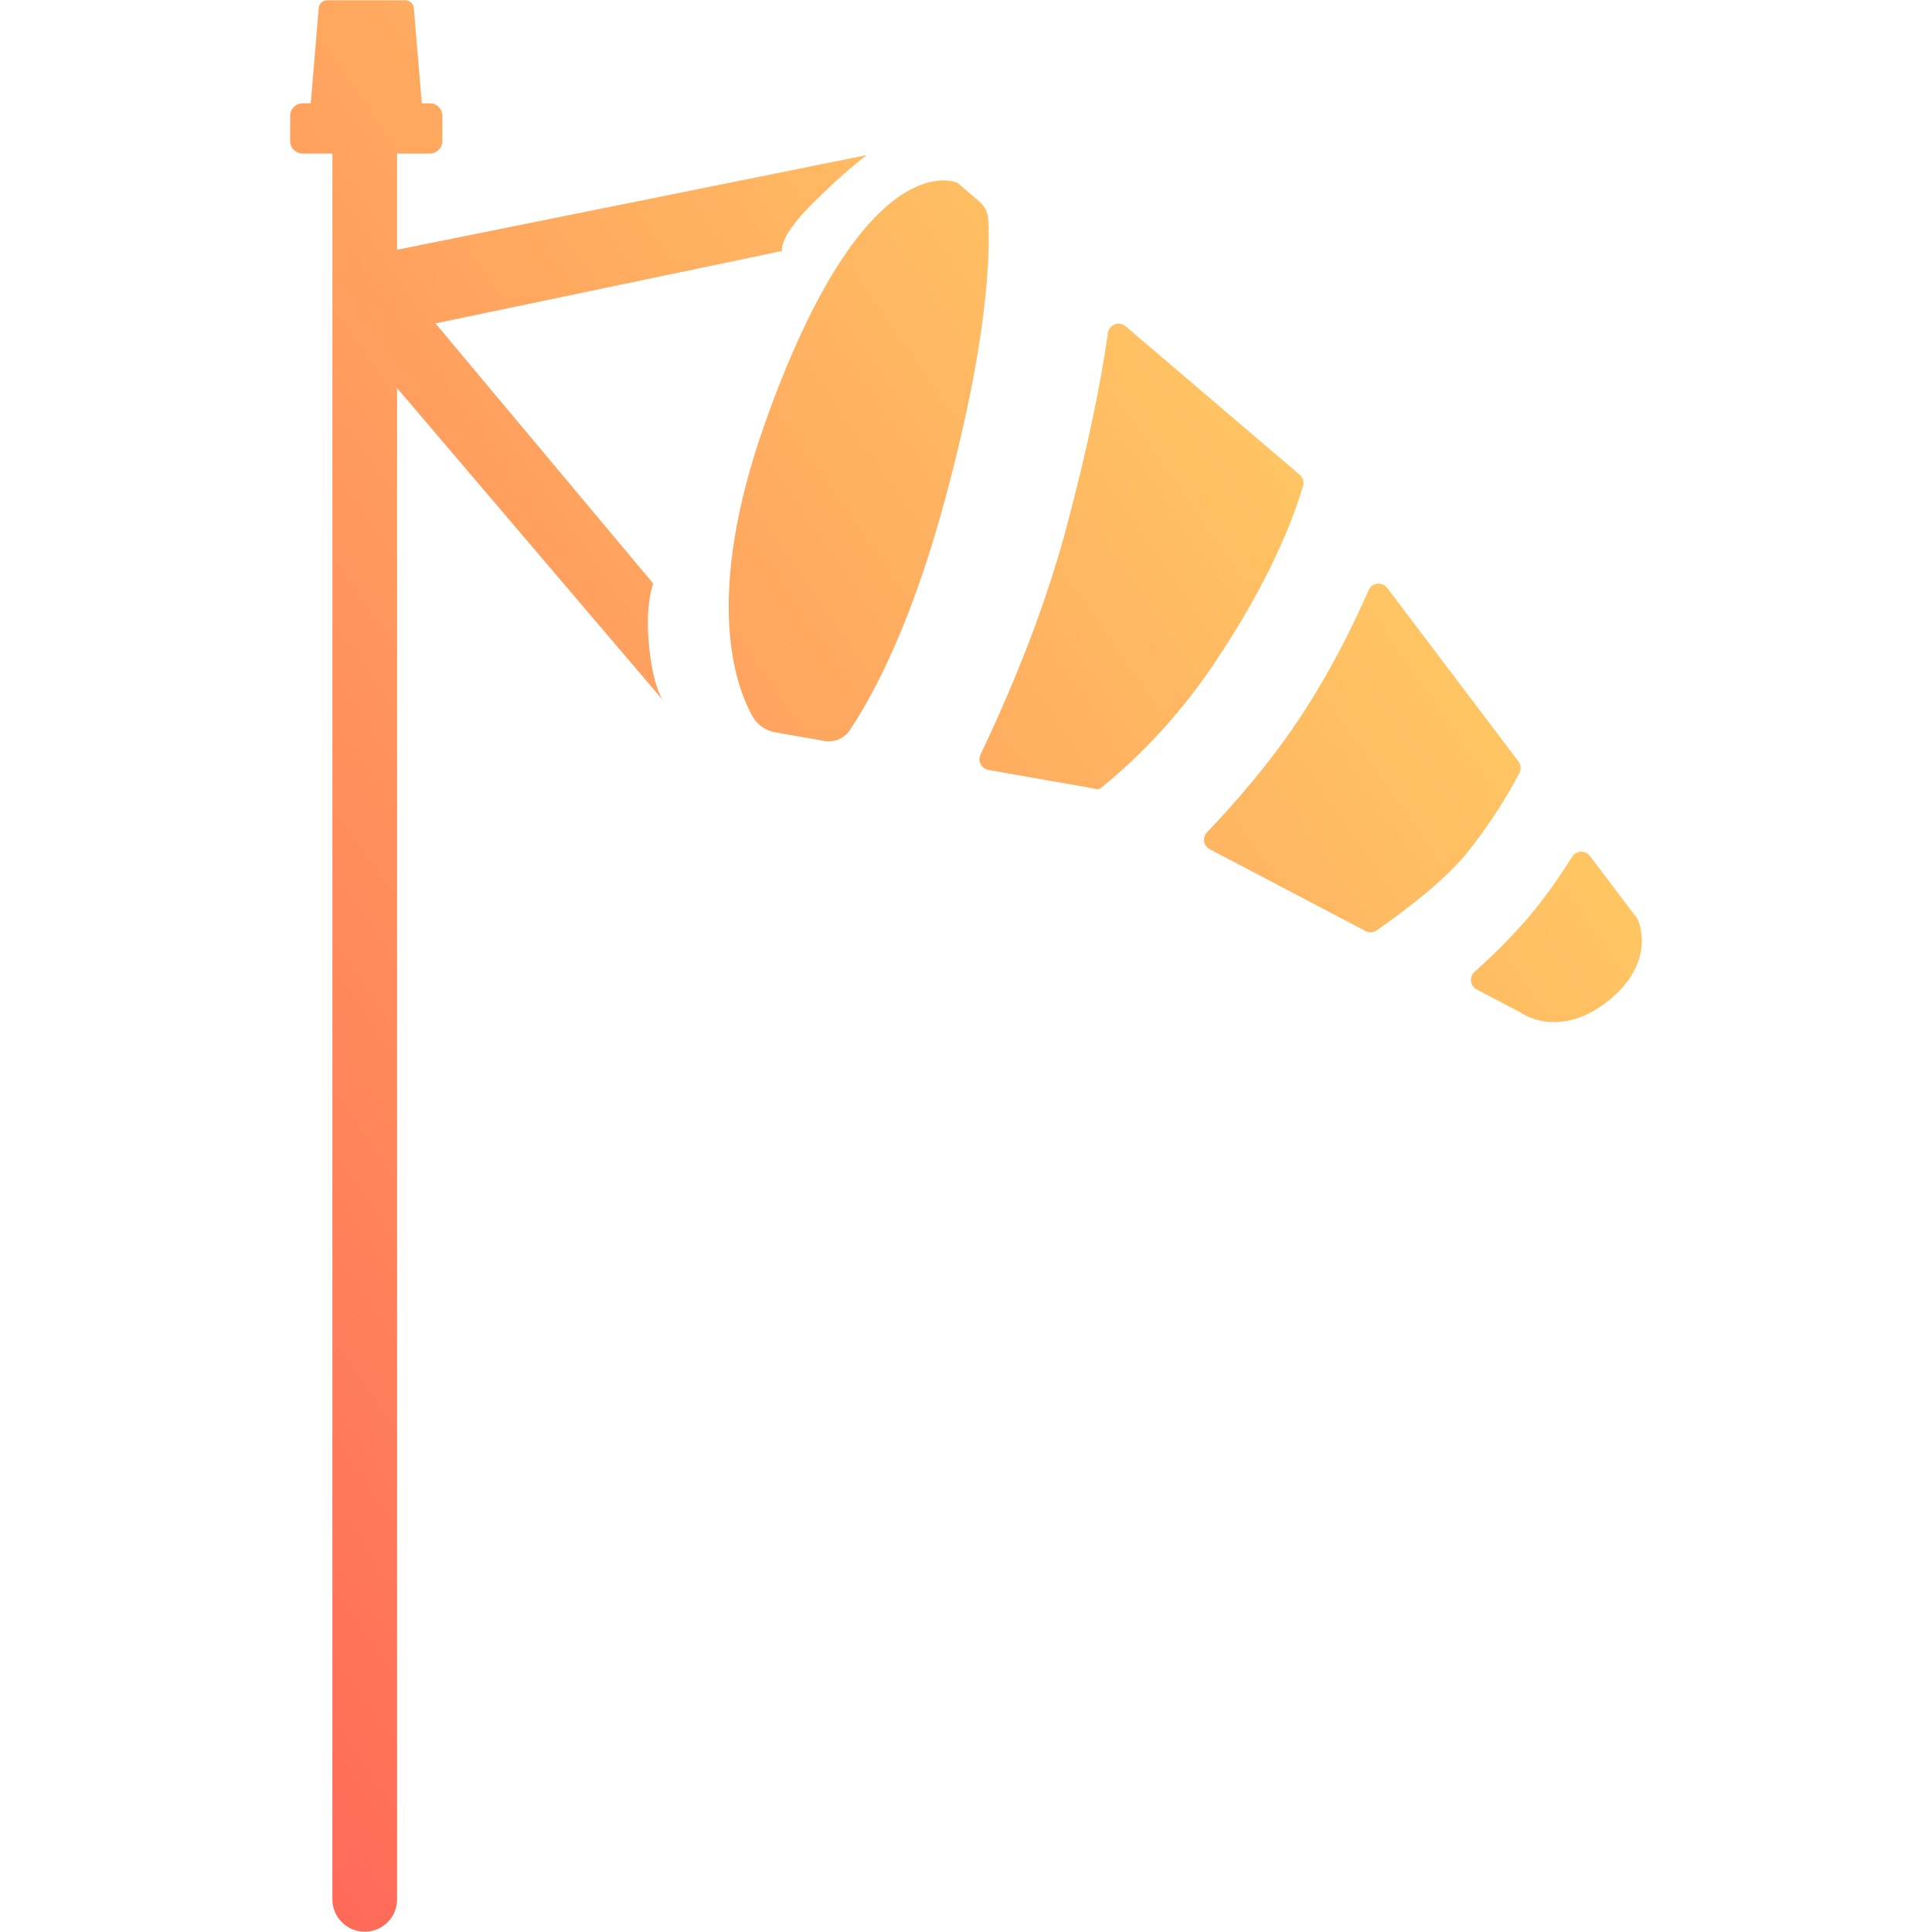
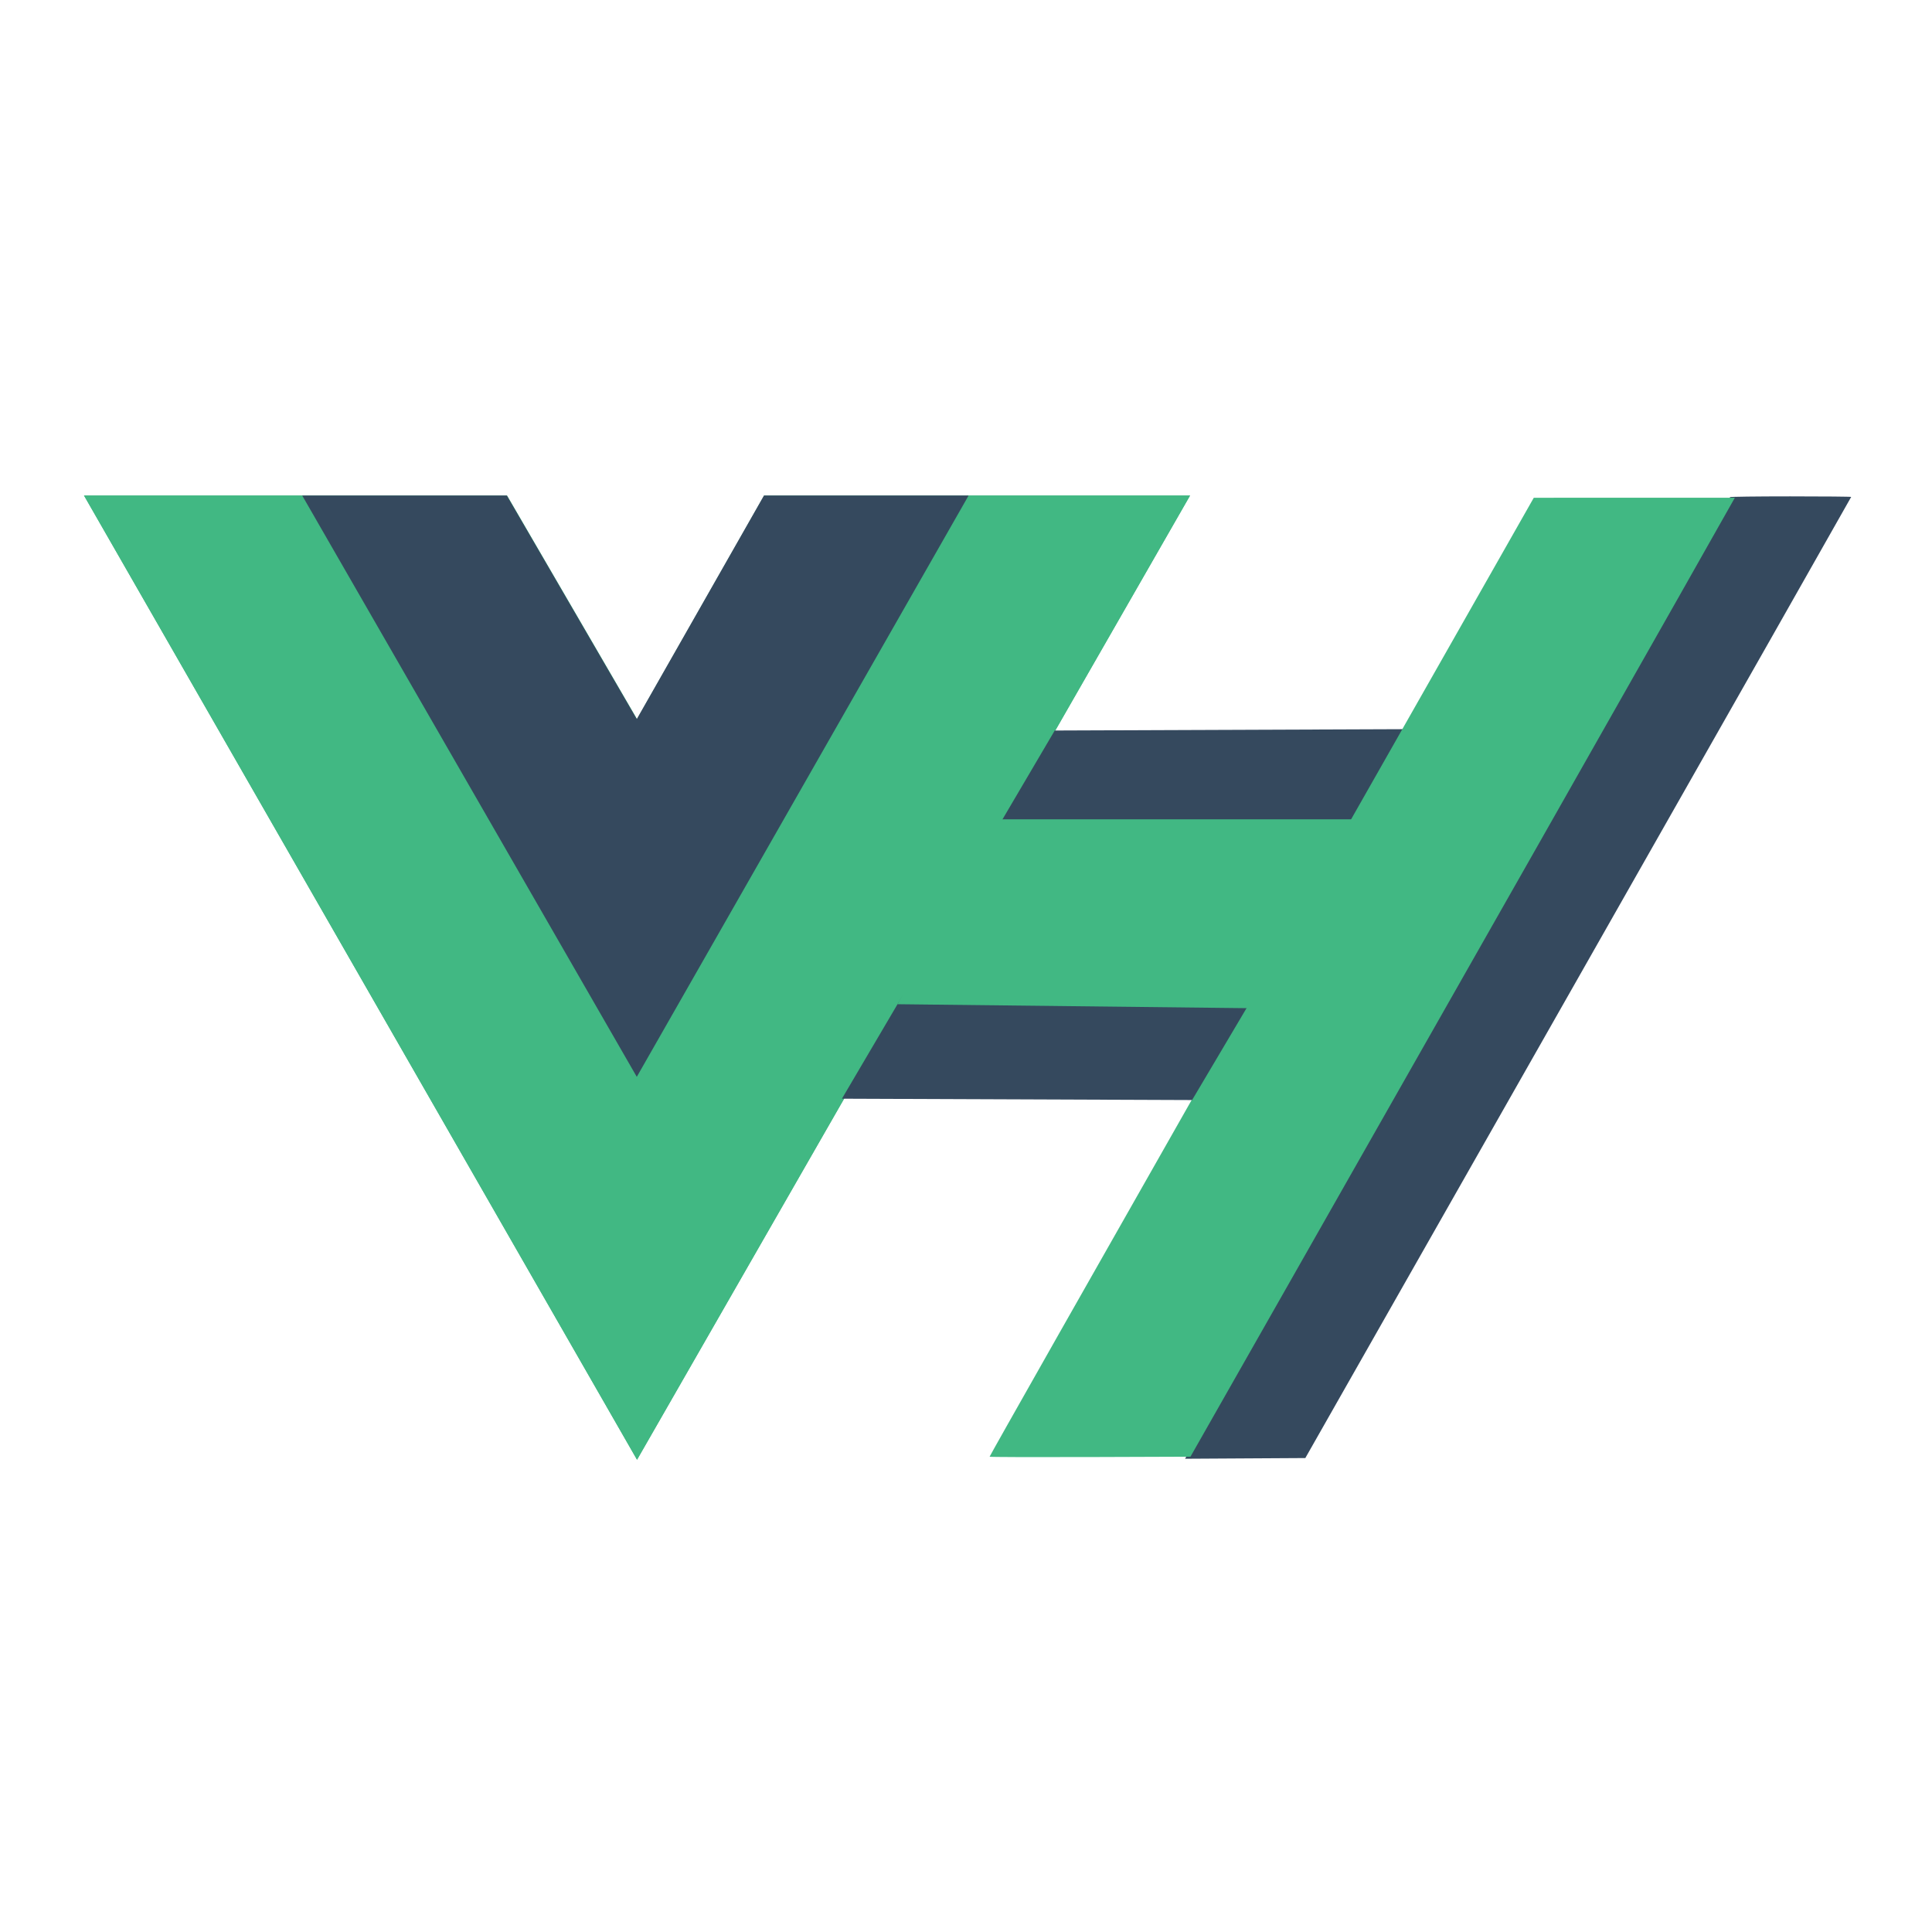
- <svg xmlns="http://www.w3.org/2000/svg" width="1024" height="1024" clip-rule="evenodd" xml:space="preserve" version="1.1">
-   <defs>
-     <linearGradient y2="0.067" x2="0.939" y1="1" x1="0" id="_Linear1">
-       <stop stop-color="#ff6757" offset="0" />
-       <stop stop-color="#ffdc66" offset="1" />
-     </linearGradient>
-   </defs>
-   <g>
-     <path id="svg_1" fill="url(#_Linear1)" d="m176.175,81.391l-15.724,0c-3.676,0 -6.661,-2.986 -6.661,-6.661l0,-13.322c0,-3.675 2.984,-6.661 6.661,-6.661l4.248,0l4.194,-50.068c0,-2.505 2.033,-4.538 4.538,-4.538l41.405,0c2.505,0 4.538,2.033 4.538,4.538l4.194,50.068l4.248,0c3.676,0 6.661,2.986 6.661,6.661l0,13.322c0,3.675 -2.984,6.661 -6.661,6.661l-17.353,0l0,50.998l249.034,-50.2c0,0 -10.944,7.77 -29.137,25.963c-18.194,18.194 -15.813,24.872 -15.813,24.872l-183.73,38.388l115.419,137.903c0,0 -3.732,8.9 -2.645,27.244c1.543,26.046 7.654,34.419 7.654,34.419l-140.783,-165.292l0,801.028c0,9.462 -7.681,17.143 -17.143,17.143c-9.462,0 -17.143,-7.681 -17.143,-17.143l0,-925.323zm657.092,372.723c0.992,-1.604 2.712,-2.617 4.598,-2.705c1.885,-0.088 3.692,0.759 4.83,2.264c8.635,11.412 25.232,33.357 25.232,33.357c0,0 11.031,22.203 -15.415,43.362c-26.445,21.16 -46.586,6.246 -46.586,6.246c0,0 -14.176,-7.446 -23.234,-12.204c-1.663,-0.875 -2.791,-2.509 -3.019,-4.374c-0.226,-1.865 0.476,-3.722 1.879,-4.97c11.205,-10.023 22.792,-21.548 32.456,-33.643c7.225,-9.042 13.639,-18.327 19.259,-27.335zm-107.849,-141.354c0.81,-1.866 2.549,-3.163 4.57,-3.404c2.02,-0.242 4.016,0.608 5.244,2.23c15.982,21.128 59.374,78.5 69.607,92.031c1.338,1.768 1.535,4.15 0.505,6.114c-6.735,12.7 -15.744,27.214 -27.59,42.042c-11.407,14.28 -31.765,29.949 -48.069,41.335c-1.753,1.22 -4.04,1.362 -5.931,0.369c-13.039,-6.849 -64.003,-33.619 -82.539,-43.355c-1.595,-0.84 -2.702,-2.38 -2.987,-4.161c-0.286,-1.78 0.284,-3.59 1.538,-4.885c15.334,-15.976 32.655,-36.036 47.806,-58.533c15.991,-23.742 28.607,-48.774 37.848,-69.782zm-138.198,-136.239c0.276,-2.076 1.667,-3.837 3.623,-4.586c1.958,-0.751 4.168,-0.371 5.762,0.988c21.358,18.216 78.909,67.303 92.255,78.686c1.702,1.45 2.404,3.757 1.799,5.909c-5.468,18.585 -18.18,51.201 -47.273,94.398c-20.796,30.875 -43.236,52.32 -59.861,65.72c-0.999,0.799 -2.374,0.932 -3.506,0.338l-56.163,-9.906c-1.763,-0.312 -3.28,-1.431 -4.096,-3.024c-0.817,-1.594 -0.841,-3.478 -0.066,-5.092c14.869,-31.185 33.211,-74.372 45.208,-119.147c11.881,-44.336 18.647,-78.381 22.319,-104.285zm-136.985,210.739c-2.992,4.239 -8.163,6.367 -13.272,5.466c-7.717,-1.345 -19.02,-3.338 -26.179,-4.601c-4.698,-0.827 -8.843,-3.565 -11.448,-7.56c-9.227,-16.029 -27.15,-62.967 6.433,-157.179c53.182,-149.19 101.646,-126.539 101.646,-126.539c0,0 6.969,5.943 11.697,9.977c2.725,2.323 4.409,5.638 4.676,9.209c1.203,23.11 -1.298,68.179 -22.35,146.75c-17.557,65.524 -37.214,103.593 -51.203,124.477z" />
-   </g>
+ <svg xmlns="http://www.w3.org/2000/svg" width="1200" height="1200" class="icon" viewBox="0 0 3280.944 2800">
+   <path fill="#41b883" d="M1645.332 601.004h375.675L1081.82 2238.478 142.636 601.004h718.477l220.708 379.704 216.013-379.704z" />
+   <path fill="#41b883" d="M142.636 601.004l939.185 1637.474 939.186-1637.474h-375.675l-563.51 982.484-568.208-982.484z" />
+   <path fill="#35495e" d="M513.188 601.004l568.207 987.23 563.511-987.23h-347.498l-216.013 379.704-220.708-379.704zM1607.792 1311.83l594.678 2.293 187.353-316.325-598.662 2.292zM2198.506 1909.57C2867.436 732.7 2939.502 605.426 2937.874 603.78c-.715-.723 45.303-1.314 102.262-1.314s103.562.428 103.562.951c0 .523-208.57 367.978-463.491 816.567L2216.715 2235.6l-102.1.596-102.102.596z" />
+   <path fill="#41b883" d="M1680.563 2233.328c0-1.34 168.208-298.145 440.375-777.048a4135645.775 4135645.775 0 00337.619-594.19l146.13-257.25 170.746-.04 170.747-.04-5.536 9.741c-3.044 5.358-43.727 77.302-90.407 159.875-85.356 150.992-337.562 595.163-656.602 1156.373l-172 302.559-170.536.588c-93.795.322-170.536.069-170.536-.567z" />
+   <path fill="#35495e" d="M1429.783 1625.351l594.679 2.292 187.353-316.324-598.662 2.292z" />
+   <path fill="#41b883" d="M1524.207 1464.903l608.285 6.877 173.746-320.909h-619.072z" />
</svg>
